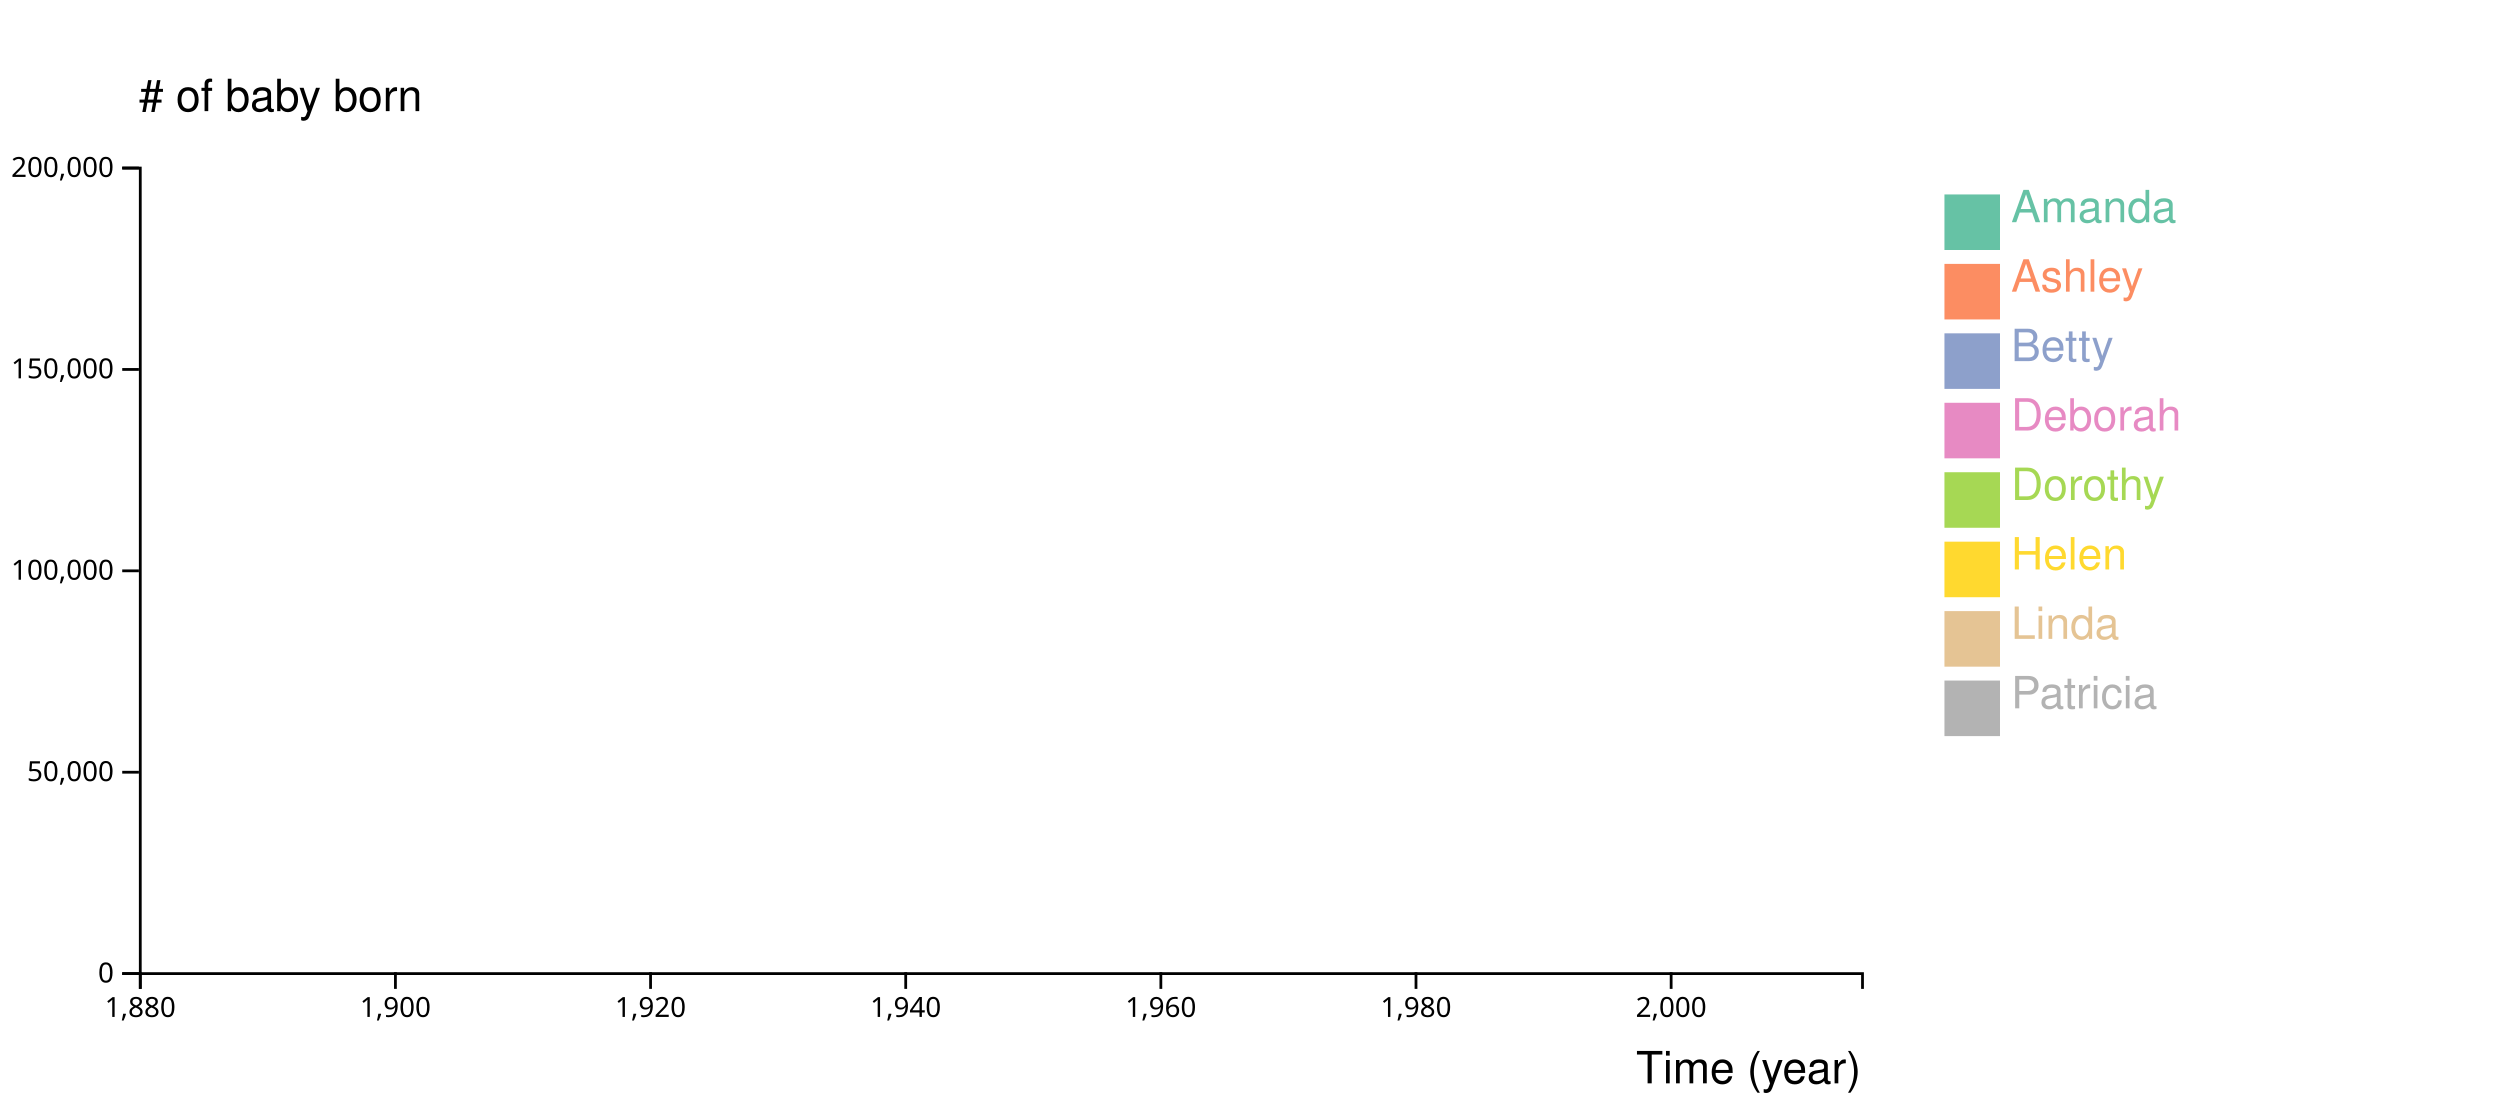
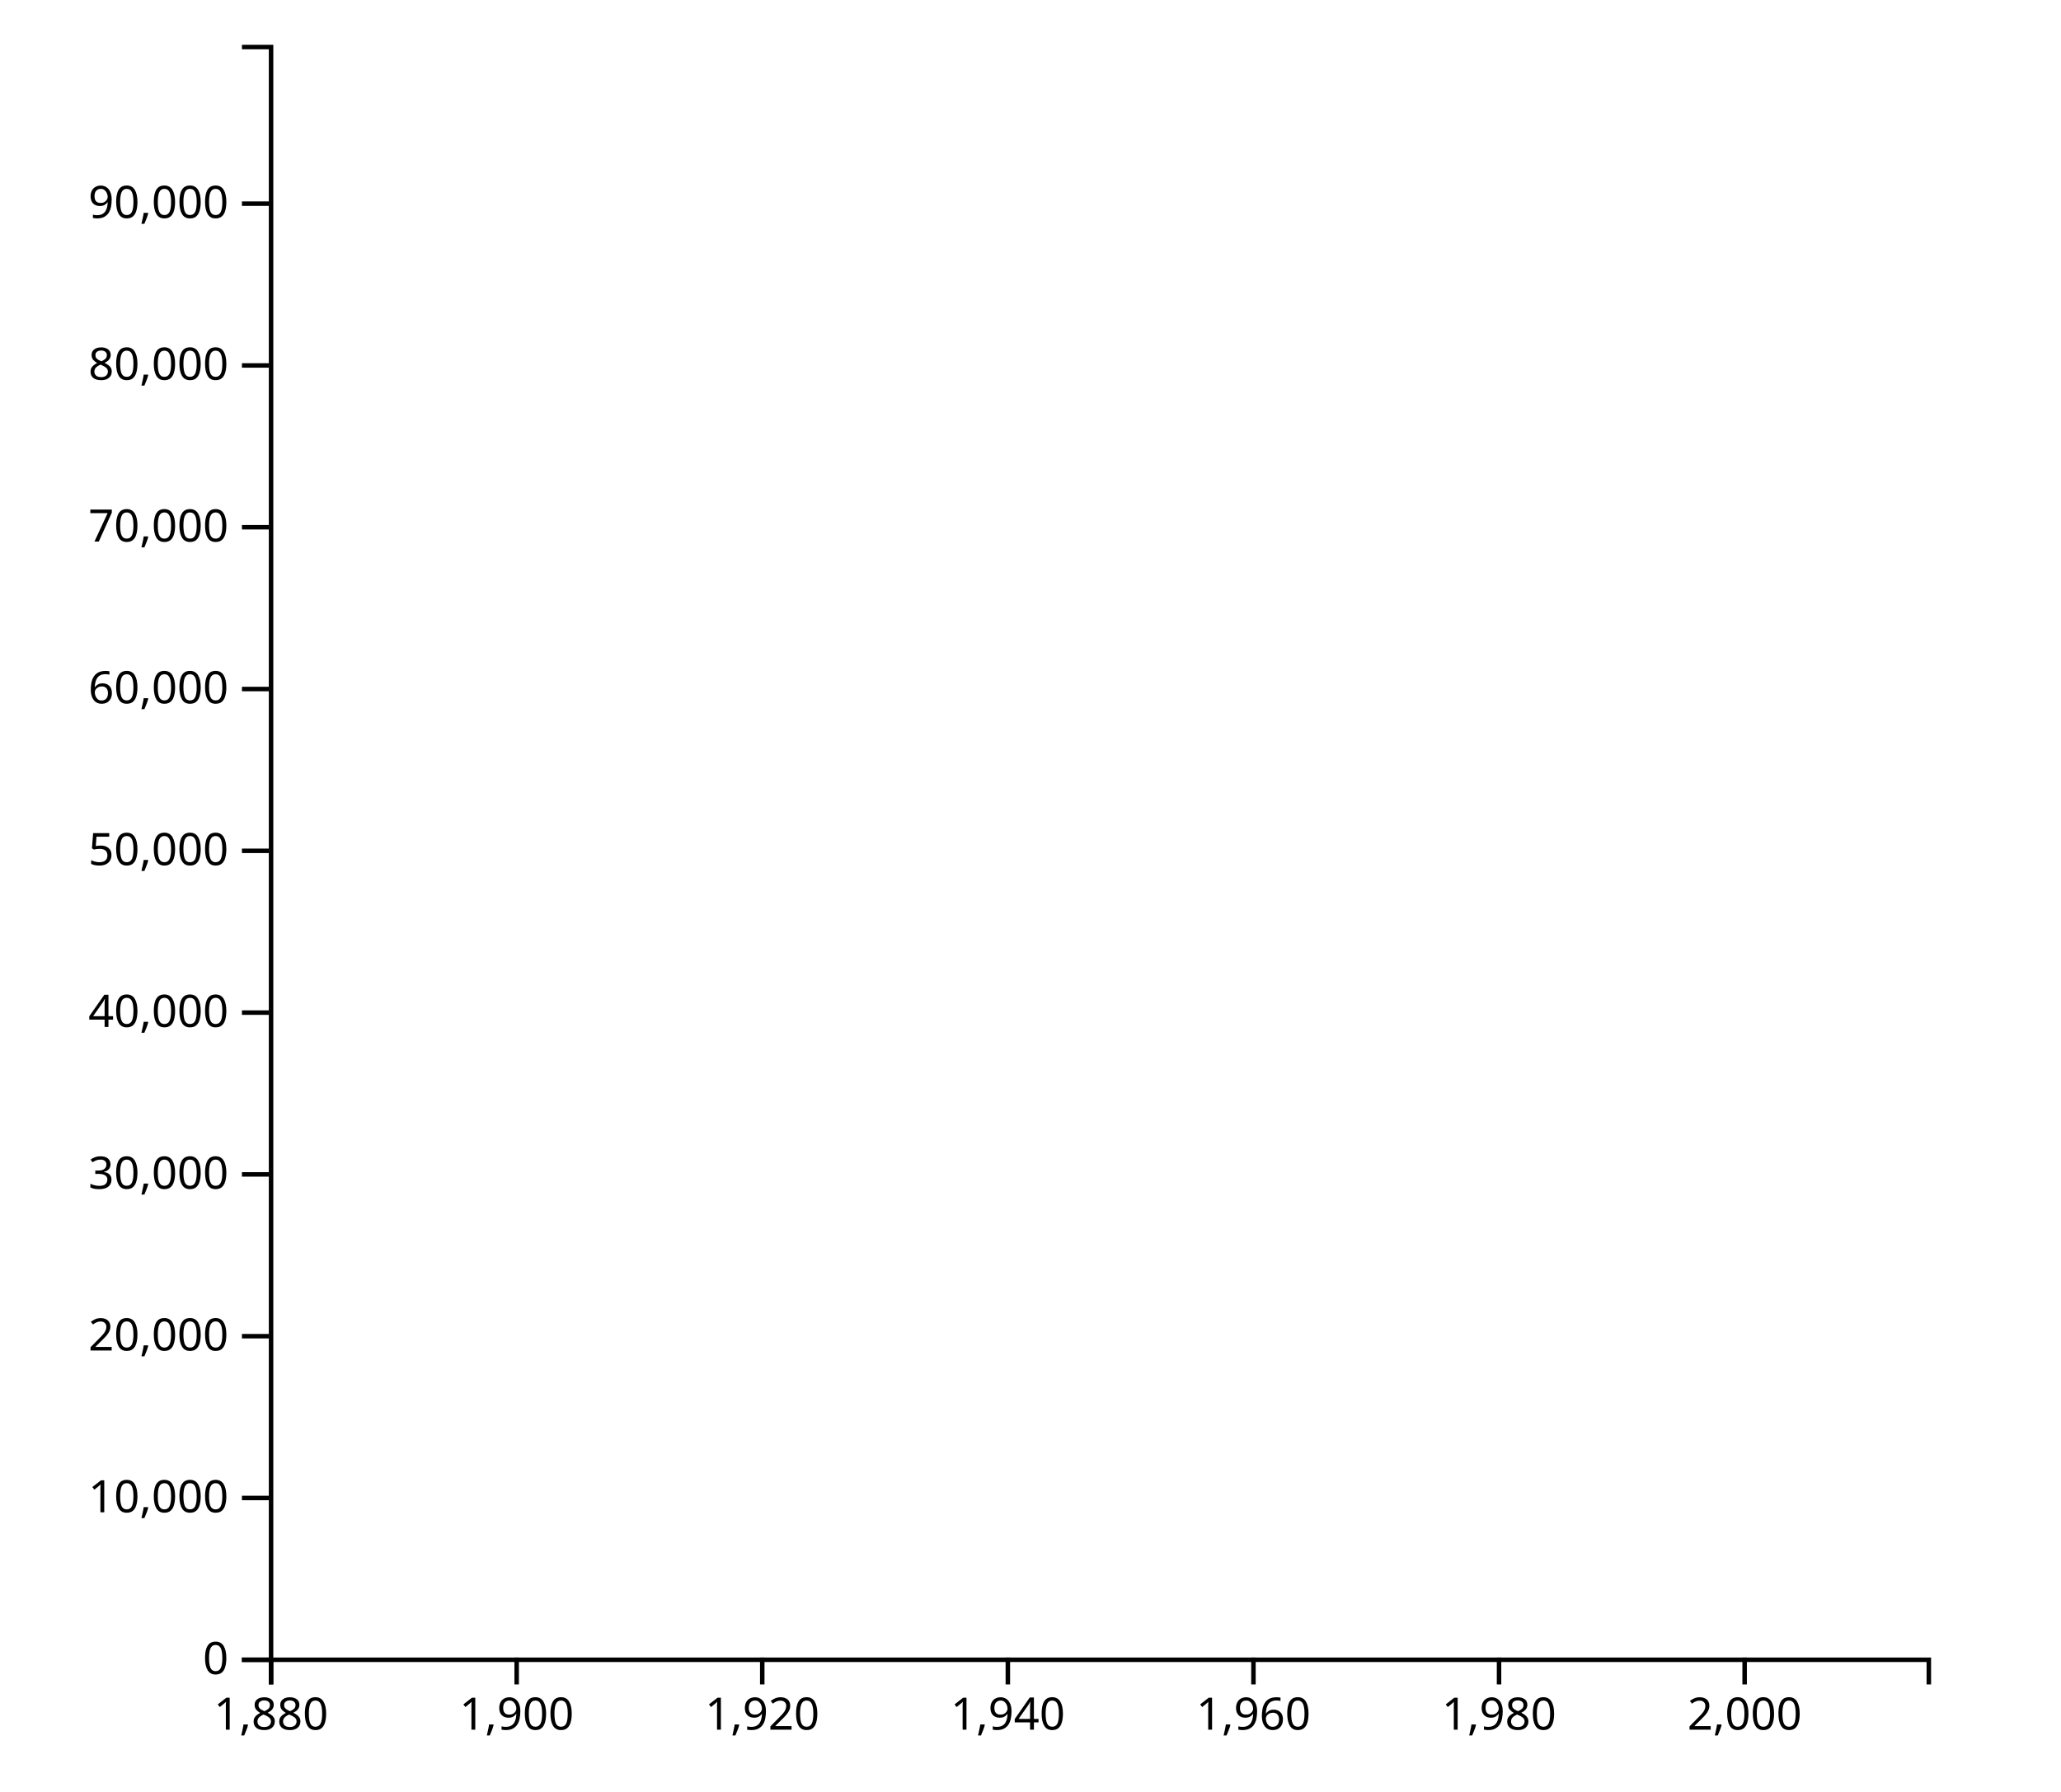
- <svg xmlns="http://www.w3.org/2000/svg" height="400" selected_area="124,96,592,370" transform_matrix="{&quot;a&quot;:1,&quot;b&quot;:0,&quot;c&quot;:0,&quot;d&quot;:1,&quot;e&quot;:1054,&quot;f&quot;:559}" viewBox="0 0 900 400" width="900">
-   <g transform="translate(50,60)">
-     <g fill="none" font-family="sans-serif" font-size="10" text-anchor="middle" transform="translate(0,290)">
-       <path class="domain" d="M0.5,6V0.5H620.5V6" fill="none" my_fill="none" my_fill_opacity="1" my_font_size="10px" my_stoke="rgb(0, 0, 0)" my_stoke_opacity="1" my_stoke_width="1px" opacity="1" stroke="#000" style="font-family: sans-serif;" uuid_mani="8f1bf179-469a-5e46-94bf-5e2982271121" />
-       <g class="tick" opacity="1" transform="translate(0.5, 0)">
-         <line stroke="#000" style="stroke: rgb(0, 0, 0); opacity: 1;" transform_matrix="{&quot;a&quot;:1,&quot;b&quot;:0,&quot;c&quot;:0,&quot;d&quot;:1,&quot;e&quot;:1104.5,&quot;f&quot;:909}" y2="6" />
-         <text content="1,880" dy="0.71em" fill="rgb(0, 0, 0)" my_fill="rgb(0, 0, 0)" my_fill_opacity="1" my_font_size="10px" opacity="1" style="font-family: sans-serif; font-size: 10px;" text_bbox="{&quot;x&quot;:-12.328,&quot;y&quot;:5.594,&quot;w&quot;:24.656,&quot;h&quot;:14.016}" y="9">1,880</text>
+ <svg xmlns="http://www.w3.org/2000/svg" height="400" transform_matrix="{&quot;a&quot;:1,&quot;b&quot;:0,&quot;c&quot;:0,&quot;d&quot;:1,&quot;e&quot;:165,&quot;f&quot;:281}" viewBox="0 0 460 400" width="460">
+   <g transform="translate(60,10)">
+     <g fill="none" font-family="sans-serif" font-size="10" text-anchor="middle" transform="translate(0,360)">
+       <path class="domain" d="M0.5,6V0.5H370.5V6" fill="none" my_fill="none" my_fill_opacity="1" my_font_size="10px" my_stoke="rgb(0, 0, 0)" my_stoke_opacity="1" my_stoke_width="1px" opacity="1" stroke="#000" style="font-family: sans-serif;" uuid_mani="9499e043-2ac4-55f0-a337-d31b2dfc7bd1" />
+       <g class="tick" opacity="1" transform="translate(0.5,0)">
+         <line stroke="#000" transform_matrix="{&quot;a&quot;:1,&quot;b&quot;:0,&quot;c&quot;:0,&quot;d&quot;:1,&quot;e&quot;:225.5,&quot;f&quot;:651}" y2="6" />
+         <text dy="0.71em" fill="rgb(0, 0, 0)" my_fill="rgb(0, 0, 0)" my_fill_opacity="1" my_font_size="10px" my_stoke="none" my_stoke_opacity="1" my_stoke_width="1px" opacity="1" stroke="none" stroke-opacity="1" stroke-width="1px" style="font-family: sans-serif;" text_bbox="{&quot;x&quot;:-12.328,&quot;y&quot;:5.594,&quot;w&quot;:24.656,&quot;h&quot;:14.016}" y="9">1,880</text>
      </g>
-       <g class="tick" opacity="1" transform="translate(92.35185, 0)">
-         <line stroke="#000" style="stroke: rgb(0, 0, 0); opacity: 1;" transform_matrix="{&quot;a&quot;:1,&quot;b&quot;:0,&quot;c&quot;:0,&quot;d&quot;:1,&quot;e&quot;:1196.352,&quot;f&quot;:909}" y2="6" />
-         <text content="1,900" dy="0.71em" fill="rgb(0, 0, 0)" my_fill="rgb(0, 0, 0)" my_fill_opacity="1" my_font_size="10px" opacity="1" style="font-family: sans-serif; font-size: 10px;" text_bbox="{&quot;x&quot;:-12.328,&quot;y&quot;:5.594,&quot;w&quot;:24.656,&quot;h&quot;:14.016}" y="9">1,900</text>
+       <g class="tick" opacity="1" transform="translate(55.31481,0)">
+         <line stroke="#000" transform_matrix="{&quot;a&quot;:1,&quot;b&quot;:0,&quot;c&quot;:0,&quot;d&quot;:1,&quot;e&quot;:280.315,&quot;f&quot;:651}" y2="6" />
+         <text dy="0.71em" fill="rgb(0, 0, 0)" my_fill="rgb(0, 0, 0)" my_fill_opacity="1" my_font_size="10px" my_stoke="none" my_stoke_opacity="1" my_stoke_width="1px" opacity="1" stroke="none" stroke-opacity="1" stroke-width="1px" style="font-family: sans-serif;" text_bbox="{&quot;x&quot;:-12.328,&quot;y&quot;:5.594,&quot;w&quot;:24.656,&quot;h&quot;:14.016}" y="9">1,900</text>
      </g>
-       <g class="tick" opacity="1" transform="translate(184.2037, 0)">
-         <line stroke="#000" style="stroke: rgb(0, 0, 0); opacity: 1;" transform_matrix="{&quot;a&quot;:1,&quot;b&quot;:0,&quot;c&quot;:0,&quot;d&quot;:1,&quot;e&quot;:1288.204,&quot;f&quot;:909}" y2="6" />
-         <text content="1,920" dy="0.71em" fill="rgb(0, 0, 0)" my_fill="rgb(0, 0, 0)" my_fill_opacity="1" my_font_size="10px" opacity="1" style="font-family: sans-serif; font-size: 10px;" text_bbox="{&quot;x&quot;:-12.328,&quot;y&quot;:5.594,&quot;w&quot;:24.656,&quot;h&quot;:14.016}" y="9">1,920</text>
+       <g class="tick" opacity="1" transform="translate(110.1296,0)">
+         <line stroke="#000" transform_matrix="{&quot;a&quot;:1,&quot;b&quot;:0,&quot;c&quot;:0,&quot;d&quot;:1,&quot;e&quot;:335.13,&quot;f&quot;:651}" y2="6" />
+         <text dy="0.71em" fill="rgb(0, 0, 0)" my_fill="rgb(0, 0, 0)" my_fill_opacity="1" my_font_size="10px" my_stoke="none" my_stoke_opacity="1" my_stoke_width="1px" opacity="1" stroke="none" stroke-opacity="1" stroke-width="1px" style="font-family: sans-serif;" text_bbox="{&quot;x&quot;:-12.328,&quot;y&quot;:5.594,&quot;w&quot;:24.656,&quot;h&quot;:14.016}" y="9">1,920</text>
      </g>
-       <g class="tick" opacity="1" transform="translate(276.0555, 0)">
-         <line stroke="#000" style="stroke: rgb(0, 0, 0); opacity: 1;" transform_matrix="{&quot;a&quot;:1,&quot;b&quot;:0,&quot;c&quot;:0,&quot;d&quot;:1,&quot;e&quot;:1380.056,&quot;f&quot;:909}" y2="6" />
-         <text content="1,940" dy="0.71em" fill="rgb(0, 0, 0)" my_fill="rgb(0, 0, 0)" my_fill_opacity="1" my_font_size="10px" opacity="1" style="font-family: sans-serif; font-size: 10px;" text_bbox="{&quot;x&quot;:-12.328,&quot;y&quot;:5.594,&quot;w&quot;:24.656,&quot;h&quot;:14.016}" y="9">1,940</text>
+       <g class="tick" opacity="1" transform="translate(164.9444,0)">
+         <line stroke="#000" transform_matrix="{&quot;a&quot;:1,&quot;b&quot;:0,&quot;c&quot;:0,&quot;d&quot;:1,&quot;e&quot;:389.944,&quot;f&quot;:651}" y2="6" />
+         <text dy="0.71em" fill="rgb(0, 0, 0)" my_fill="rgb(0, 0, 0)" my_fill_opacity="1" my_font_size="10px" my_stoke="none" my_stoke_opacity="1" my_stoke_width="1px" opacity="1" stroke="none" stroke-opacity="1" stroke-width="1px" style="font-family: sans-serif;" text_bbox="{&quot;x&quot;:-12.328,&quot;y&quot;:5.594,&quot;w&quot;:24.656,&quot;h&quot;:14.016}" y="9">1,940</text>
      </g>
-       <g class="tick" opacity="1" transform="translate(367.9074, 0)">
-         <line stroke="#000" style="stroke: rgb(0, 0, 0); opacity: 1;" transform_matrix="{&quot;a&quot;:1,&quot;b&quot;:0,&quot;c&quot;:0,&quot;d&quot;:1,&quot;e&quot;:1471.907,&quot;f&quot;:909}" y2="6" />
-         <text content="1,960" dy="0.71em" fill="rgb(0, 0, 0)" my_fill="rgb(0, 0, 0)" my_fill_opacity="1" my_font_size="10px" opacity="1" style="font-family: sans-serif; font-size: 10px;" text_bbox="{&quot;x&quot;:-12.328,&quot;y&quot;:5.594,&quot;w&quot;:24.656,&quot;h&quot;:14.016}" y="9">1,960</text>
+       <g class="tick" opacity="1" transform="translate(219.7593,0)">
+         <line stroke="#000" transform_matrix="{&quot;a&quot;:1,&quot;b&quot;:0,&quot;c&quot;:0,&quot;d&quot;:1,&quot;e&quot;:444.759,&quot;f&quot;:651}" y2="6" />
+         <text dy="0.71em" fill="rgb(0, 0, 0)" my_fill="rgb(0, 0, 0)" my_fill_opacity="1" my_font_size="10px" my_stoke="none" my_stoke_opacity="1" my_stoke_width="1px" opacity="1" stroke="none" stroke-opacity="1" stroke-width="1px" style="font-family: sans-serif;" text_bbox="{&quot;x&quot;:-12.328,&quot;y&quot;:5.594,&quot;w&quot;:24.656,&quot;h&quot;:14.016}" y="9">1,960</text>
      </g>
-       <g class="tick" opacity="1" transform="translate(459.7592, 0)">
-         <line stroke="#000" style="stroke: rgb(0, 0, 0); opacity: 1;" transform_matrix="{&quot;a&quot;:1,&quot;b&quot;:0,&quot;c&quot;:0,&quot;d&quot;:1,&quot;e&quot;:1563.759,&quot;f&quot;:909}" y2="6" />
-         <text content="1,980" dy="0.71em" fill="rgb(0, 0, 0)" my_fill="rgb(0, 0, 0)" my_fill_opacity="1" my_font_size="10px" opacity="1" style="font-family: sans-serif; font-size: 10px;" text_bbox="{&quot;x&quot;:-12.328,&quot;y&quot;:5.594,&quot;w&quot;:24.656,&quot;h&quot;:14.016}" y="9">1,980</text>
+       <g class="tick" opacity="1" transform="translate(274.5741,0)">
+         <line stroke="#000" transform_matrix="{&quot;a&quot;:1,&quot;b&quot;:0,&quot;c&quot;:0,&quot;d&quot;:1,&quot;e&quot;:499.574,&quot;f&quot;:651}" y2="6" />
+         <text dy="0.71em" fill="rgb(0, 0, 0)" my_fill="rgb(0, 0, 0)" my_fill_opacity="1" my_font_size="10px" my_stoke="none" my_stoke_opacity="1" my_stoke_width="1px" opacity="1" stroke="none" stroke-opacity="1" stroke-width="1px" style="font-family: sans-serif;" text_bbox="{&quot;x&quot;:-12.328,&quot;y&quot;:5.594,&quot;w&quot;:24.656,&quot;h&quot;:14.016}" y="9">1,980</text>
      </g>
-       <g class="tick" opacity="1" transform="translate(551.6111, 0)">
-         <line stroke="#000" style="stroke: rgb(0, 0, 0); opacity: 1;" transform_matrix="{&quot;a&quot;:1,&quot;b&quot;:0,&quot;c&quot;:0,&quot;d&quot;:1,&quot;e&quot;:1655.611,&quot;f&quot;:909}" y2="6" />
-         <text content="2,000" dy="0.71em" fill="rgb(0, 0, 0)" my_fill="rgb(0, 0, 0)" my_fill_opacity="1" my_font_size="10px" opacity="1" style="font-family: sans-serif; font-size: 10px;" text_bbox="{&quot;x&quot;:-13.328,&quot;y&quot;:5.594,&quot;w&quot;:26.656,&quot;h&quot;:14.016}" y="9">2,000</text>
+       <g class="tick" opacity="1" transform="translate(329.3889,0)">
+         <line stroke="#000" transform_matrix="{&quot;a&quot;:1,&quot;b&quot;:0,&quot;c&quot;:0,&quot;d&quot;:1,&quot;e&quot;:554.389,&quot;f&quot;:651}" y2="6" />
+         <text dy="0.71em" fill="rgb(0, 0, 0)" my_fill="rgb(0, 0, 0)" my_fill_opacity="1" my_font_size="10px" my_stoke="none" my_stoke_opacity="1" my_stoke_width="1px" opacity="1" stroke="none" stroke-opacity="1" stroke-width="1px" style="font-family: sans-serif;" text_bbox="{&quot;x&quot;:-13.328,&quot;y&quot;:5.594,&quot;w&quot;:26.656,&quot;h&quot;:14.016}" y="9">2,000</text>
      </g>
    </g>
-     <text content="Time (year)" fill="rgb(0, 0, 0)" my_fill="rgb(0, 0, 0)" my_fill_opacity="1" my_font_size="16px" opacity="1" style="font-family: &quot;Roboto Slab&quot;, &quot;Helvetica Neue&quot;, Helvetica, Arial, sans-serif; font-size: 16px;" text-anchor="end" text_bbox="{&quot;x&quot;:533.656,&quot;y&quot;:313,&quot;w&quot;:86.344,&quot;h&quot;:21.5}" x="620" y="330">Time (year)</text>
-     <text content="# of baby born" fill="rgb(0, 0, 0)" my_fill="rgb(0, 0, 0)" my_fill_opacity="1" my_font_size="16px" opacity="1" style="font-family: &quot;Roboto Slab&quot;, &quot;Helvetica Neue&quot;, Helvetica, Arial, sans-serif; font-size: 16px;" text-anchor="start" text_bbox="{&quot;x&quot;:0,&quot;y&quot;:-37,&quot;w&quot;:107.203,&quot;h&quot;:21.5}" x="0" y="-20"># of baby born</text>
    <g fill="none" font-family="sans-serif" font-size="10" text-anchor="end">
-       <path class="domain" d="M-6,290.5H0.5V0.5H-6" fill="none" my_fill="none" my_fill_opacity="1" my_font_size="10px" my_stoke="rgb(0, 0, 0)" my_stoke_opacity="1" my_stoke_width="1px" opacity="1" stroke="#000" style="font-family: sans-serif;" uuid_mani="c79219ea-a339-5899-8e2b-efd9ce9d95dd" />
-       <g class="tick" opacity="1" transform="translate(0,290.5)">
-         <line stroke="#000" style="stroke: rgb(0, 0, 0); opacity: 1;" transform_matrix="{&quot;a&quot;:1,&quot;b&quot;:0,&quot;c&quot;:0,&quot;d&quot;:1,&quot;e&quot;:1104,&quot;f&quot;:909.5}" x2="-6" />
-         <text content="0" dy="0.32em" fill="rgb(0, 0, 0)" my_fill="rgb(0, 0, 0)" my_fill_opacity="1" my_font_size="10px" opacity="1" style="font-family: sans-serif; font-size: 10px;" text_bbox="{&quot;x&quot;:-15,&quot;y&quot;:-7.312,&quot;w&quot;:6,&quot;h&quot;:14.016}" x="-9">0</text>
+       <path class="domain" d="M-6,360.5H0.5V0.5H-6" fill="none" my_fill="none" my_fill_opacity="1" my_font_size="10px" my_stoke="rgb(0, 0, 0)" my_stoke_opacity="1" my_stoke_width="1px" opacity="1" stroke="#000" style="font-family: sans-serif;" uuid_mani="61f87dd2-95d1-5cf7-8397-23a3990ccbd7" />
+       <g class="tick" opacity="1" transform="translate(0,360.5)">
+         <line stroke="#000" transform_matrix="{&quot;a&quot;:1,&quot;b&quot;:0,&quot;c&quot;:0,&quot;d&quot;:1,&quot;e&quot;:225,&quot;f&quot;:651.5}" x2="-6" />
+         <text dy="0.32em" fill="rgb(0, 0, 0)" my_fill="rgb(0, 0, 0)" my_fill_opacity="1" my_font_size="10px" my_stoke="none" my_stoke_opacity="1" my_stoke_width="1px" opacity="1" stroke="none" stroke-opacity="1" stroke-width="1px" style="font-family: sans-serif;" text_bbox="{&quot;x&quot;:-15,&quot;y&quot;:-7.312,&quot;w&quot;:6,&quot;h&quot;:14.016}" x="-9">0</text>
      </g>
-       <g class="tick" opacity="1" transform="translate(0,218)">
-         <line stroke="#000" style="stroke: rgb(0, 0, 0); opacity: 1;" transform_matrix="{&quot;a&quot;:1,&quot;b&quot;:0,&quot;c&quot;:0,&quot;d&quot;:1,&quot;e&quot;:1104,&quot;f&quot;:837}" x2="-6" />
-         <text content="50,000" dy="0.32em" fill="rgb(0, 0, 0)" my_fill="rgb(0, 0, 0)" my_fill_opacity="1" my_font_size="10px" opacity="1" style="font-family: sans-serif; font-size: 10px;" text_bbox="{&quot;x&quot;:-41.641,&quot;y&quot;:-7.312,&quot;w&quot;:32.641,&quot;h&quot;:14.016}" x="-9">50,000</text>
+       <g class="tick" opacity="1" transform="translate(0,324.3844)">
+         <line stroke="#000" transform_matrix="{&quot;a&quot;:1,&quot;b&quot;:0,&quot;c&quot;:0,&quot;d&quot;:1,&quot;e&quot;:225,&quot;f&quot;:615.384}" x2="-6" />
+         <text dy="0.32em" fill="rgb(0, 0, 0)" my_fill="rgb(0, 0, 0)" my_fill_opacity="1" my_font_size="10px" my_stoke="none" my_stoke_opacity="1" my_stoke_width="1px" opacity="1" stroke="none" stroke-opacity="1" stroke-width="1px" style="font-family: sans-serif;" text_bbox="{&quot;x&quot;:-39.656,&quot;y&quot;:-7.312,&quot;w&quot;:30.656,&quot;h&quot;:14.016}" x="-9">10,000</text>
      </g>
-       <g class="tick" opacity="1" transform="translate(0,145.5)">
-         <line stroke="#000" style="stroke: rgb(0, 0, 0); opacity: 1;" transform_matrix="{&quot;a&quot;:1,&quot;b&quot;:0,&quot;c&quot;:0,&quot;d&quot;:1,&quot;e&quot;:1104,&quot;f&quot;:764.5}" x2="-6" />
-         <text content="100,000" dy="0.32em" fill="rgb(0, 0, 0)" my_fill="rgb(0, 0, 0)" my_fill_opacity="1" my_font_size="10px" opacity="1" style="font-family: sans-serif; font-size: 10px;" text_bbox="{&quot;x&quot;:-45.656,&quot;y&quot;:-7.312,&quot;w&quot;:36.656,&quot;h&quot;:14.016}" x="-9">100,000</text>
+       <g class="tick" opacity="1" transform="translate(0,288.2689)">
+         <line stroke="#000" transform_matrix="{&quot;a&quot;:1,&quot;b&quot;:0,&quot;c&quot;:0,&quot;d&quot;:1,&quot;e&quot;:225,&quot;f&quot;:579.269}" x2="-6" />
+         <text dy="0.32em" fill="rgb(0, 0, 0)" my_fill="rgb(0, 0, 0)" my_fill_opacity="1" my_font_size="10px" my_stoke="none" my_stoke_opacity="1" my_stoke_width="1px" opacity="1" stroke="none" stroke-opacity="1" stroke-width="1px" style="font-family: sans-serif;" text_bbox="{&quot;x&quot;:-41.641,&quot;y&quot;:-7.312,&quot;w&quot;:32.641,&quot;h&quot;:14.016}" x="-9">20,000</text>
      </g>
-       <g class="tick" opacity="1" transform="translate(0,73)">
-         <line stroke="#000" style="stroke: rgb(0, 0, 0); opacity: 1;" transform_matrix="{&quot;a&quot;:1,&quot;b&quot;:0,&quot;c&quot;:0,&quot;d&quot;:1,&quot;e&quot;:1104,&quot;f&quot;:692}" x2="-6" />
-         <text content="150,000" dy="0.32em" fill="rgb(0, 0, 0)" my_fill="rgb(0, 0, 0)" my_fill_opacity="1" my_font_size="10px" opacity="1" style="font-family: sans-serif; font-size: 10px;" text_bbox="{&quot;x&quot;:-45.656,&quot;y&quot;:-7.312,&quot;w&quot;:36.656,&quot;h&quot;:14.016}" x="-9">150,000</text>
+       <g class="tick" opacity="1" transform="translate(0,252.1533)">
+         <line stroke="#000" transform_matrix="{&quot;a&quot;:1,&quot;b&quot;:0,&quot;c&quot;:0,&quot;d&quot;:1,&quot;e&quot;:225,&quot;f&quot;:543.153}" x2="-6" />
+         <text dy="0.32em" fill="rgb(0, 0, 0)" my_fill="rgb(0, 0, 0)" my_fill_opacity="1" my_font_size="10px" my_stoke="none" my_stoke_opacity="1" my_stoke_width="1px" opacity="1" stroke="none" stroke-opacity="1" stroke-width="1px" style="font-family: sans-serif;" text_bbox="{&quot;x&quot;:-41.641,&quot;y&quot;:-7.312,&quot;w&quot;:32.641,&quot;h&quot;:14.016}" x="-9">30,000</text>
      </g>
-       <g class="tick" opacity="1" transform="translate(0,0.5)">
-         <line stroke="#000" style="stroke: rgb(0, 0, 0); opacity: 1;" transform_matrix="{&quot;a&quot;:1,&quot;b&quot;:0,&quot;c&quot;:0,&quot;d&quot;:1,&quot;e&quot;:1104,&quot;f&quot;:619.5}" x2="-6" />
-         <text content="200,000" dy="0.32em" fill="rgb(0, 0, 0)" my_fill="rgb(0, 0, 0)" my_fill_opacity="1" my_font_size="10px" opacity="1" style="font-family: sans-serif; font-size: 10px;" text_bbox="{&quot;x&quot;:-47.641,&quot;y&quot;:-7.312,&quot;w&quot;:38.641,&quot;h&quot;:14.016}" x="-9">200,000</text>
+       <g class="tick" opacity="1" transform="translate(0,216.0377)">
+         <line stroke="#000" transform_matrix="{&quot;a&quot;:1,&quot;b&quot;:0,&quot;c&quot;:0,&quot;d&quot;:1,&quot;e&quot;:225,&quot;f&quot;:507.038}" x2="-6" />
+         <text dy="0.32em" fill="rgb(0, 0, 0)" my_fill="rgb(0, 0, 0)" my_fill_opacity="1" my_font_size="10px" my_stoke="none" my_stoke_opacity="1" my_stoke_width="1px" opacity="1" stroke="none" stroke-opacity="1" stroke-width="1px" style="font-family: sans-serif;" text_bbox="{&quot;x&quot;:-41.641,&quot;y&quot;:-7.312,&quot;w&quot;:32.641,&quot;h&quot;:14.016}" x="-9">40,000</text>
+       </g>
+       <g class="tick" opacity="1" transform="translate(0,179.9222)">
+         <line stroke="#000" transform_matrix="{&quot;a&quot;:1,&quot;b&quot;:0,&quot;c&quot;:0,&quot;d&quot;:1,&quot;e&quot;:225,&quot;f&quot;:470.922}" x2="-6" />
+         <text dy="0.32em" fill="rgb(0, 0, 0)" my_fill="rgb(0, 0, 0)" my_fill_opacity="1" my_font_size="10px" my_stoke="none" my_stoke_opacity="1" my_stoke_width="1px" opacity="1" stroke="none" stroke-opacity="1" stroke-width="1px" style="font-family: sans-serif;" text_bbox="{&quot;x&quot;:-41.641,&quot;y&quot;:-7.312,&quot;w&quot;:32.641,&quot;h&quot;:14.016}" x="-9">50,000</text>
+       </g>
+       <g class="tick" opacity="1" transform="translate(0,143.8066)">
+         <line stroke="#000" transform_matrix="{&quot;a&quot;:1,&quot;b&quot;:0,&quot;c&quot;:0,&quot;d&quot;:1,&quot;e&quot;:225,&quot;f&quot;:434.807}" x2="-6" />
+         <text dy="0.32em" fill="rgb(0, 0, 0)" my_fill="rgb(0, 0, 0)" my_fill_opacity="1" my_font_size="10px" my_stoke="none" my_stoke_opacity="1" my_stoke_width="1px" opacity="1" stroke="none" stroke-opacity="1" stroke-width="1px" style="font-family: sans-serif;" text_bbox="{&quot;x&quot;:-41.641,&quot;y&quot;:-7.312,&quot;w&quot;:32.641,&quot;h&quot;:14.016}" x="-9">60,000</text>
+       </g>
+       <g class="tick" opacity="1" transform="translate(0,107.691)">
+         <line stroke="#000" transform_matrix="{&quot;a&quot;:1,&quot;b&quot;:0,&quot;c&quot;:0,&quot;d&quot;:1,&quot;e&quot;:225,&quot;f&quot;:398.691}" x2="-6" />
+         <text dy="0.32em" fill="rgb(0, 0, 0)" my_fill="rgb(0, 0, 0)" my_fill_opacity="1" my_font_size="10px" my_stoke="none" my_stoke_opacity="1" my_stoke_width="1px" opacity="1" stroke="none" stroke-opacity="1" stroke-width="1px" style="font-family: sans-serif;" text_bbox="{&quot;x&quot;:-41.125,&quot;y&quot;:-7.312,&quot;w&quot;:32.125,&quot;h&quot;:14.016}" x="-9">70,000</text>
+       </g>
+       <g class="tick" opacity="1" transform="translate(0,71.57544)">
+         <line stroke="#000" transform_matrix="{&quot;a&quot;:1,&quot;b&quot;:0,&quot;c&quot;:0,&quot;d&quot;:1,&quot;e&quot;:225,&quot;f&quot;:362.575}" x2="-6" />
+         <text dy="0.32em" fill="rgb(0, 0, 0)" my_fill="rgb(0, 0, 0)" my_fill_opacity="1" my_font_size="10px" my_stoke="none" my_stoke_opacity="1" my_stoke_width="1px" opacity="1" stroke="none" stroke-opacity="1" stroke-width="1px" style="font-family: sans-serif;" text_bbox="{&quot;x&quot;:-41.641,&quot;y&quot;:-7.312,&quot;w&quot;:32.641,&quot;h&quot;:14.016}" x="-9">80,000</text>
+       </g>
+       <g class="tick" opacity="1" transform="translate(0,35.45987)">
+         <line stroke="#000" transform_matrix="{&quot;a&quot;:1,&quot;b&quot;:0,&quot;c&quot;:0,&quot;d&quot;:1,&quot;e&quot;:225,&quot;f&quot;:326.46}" x2="-6" />
+         <text dy="0.32em" fill="rgb(0, 0, 0)" my_fill="rgb(0, 0, 0)" my_fill_opacity="1" my_font_size="10px" my_stoke="none" my_stoke_opacity="1" my_stoke_width="1px" opacity="1" stroke="none" stroke-opacity="1" stroke-width="1px" style="font-family: sans-serif;" text_bbox="{&quot;x&quot;:-41.641,&quot;y&quot;:-7.312,&quot;w&quot;:32.641,&quot;h&quot;:14.016}" x="-9">90,000</text>
      </g>
    </g>
-     <g clip-path="url(#clip)">
-       <g class="brush" fill="none" pointer-events="all" style="-webkit-tap-highlight-color: rgba(0, 0, 0, 0);">
-         <rect class="overlay" cursor="crosshair" fill="none" height="290" opacity="1" pointer-events="all" real_height="290" real_width="620" real_x="1104" real_y="619" stroke="none" stroke-opacity="1" stroke-width="1px" transform_matrix="{&quot;a&quot;:1,&quot;b&quot;:0,&quot;c&quot;:0,&quot;d&quot;:1,&quot;e&quot;:1104,&quot;f&quot;:619}" width="620" x="0" y="0" />
-         <rect class="selection" cursor="move" fill="rgb(119, 119, 119)" fill-opacity="0.3" opacity="1" real_height="0" real_width="0" real_x="0" real_y="0" shape-rendering="crispEdges" stroke="rgb(255, 255, 255)" stroke-opacity="1" stroke-width="1px" style="display: none;" transform_matrix="{&quot;a&quot;:1,&quot;b&quot;:0,&quot;c&quot;:0,&quot;d&quot;:1,&quot;e&quot;:1104,&quot;f&quot;:619}" />
-         <rect class="handle handle--e" cursor="ew-resize" fill="none" opacity="1" real_height="0" real_width="0" real_x="0" real_y="0" stroke="none" stroke-opacity="1" stroke-width="1px" style="display: none;" transform_matrix="{&quot;a&quot;:1,&quot;b&quot;:0,&quot;c&quot;:0,&quot;d&quot;:1,&quot;e&quot;:1104,&quot;f&quot;:619}" />
-         <rect class="handle handle--w" cursor="ew-resize" fill="none" opacity="1" real_height="0" real_width="0" real_x="0" real_y="0" stroke="none" stroke-opacity="1" stroke-width="1px" style="display: none;" transform_matrix="{&quot;a&quot;:1,&quot;b&quot;:0,&quot;c&quot;:0,&quot;d&quot;:1,&quot;e&quot;:1104,&quot;f&quot;:619}" />
-       </g>
-     </g>
-     <rect fill="rgb(102, 194, 165)" height="20" opacity="1" real_height="20" real_width="20" real_x="1754" real_y="629" stroke="none" stroke-opacity="1" stroke-width="1px" style="fill: rgb(102, 194, 165);" transform_matrix="{&quot;a&quot;:1,&quot;b&quot;:0,&quot;c&quot;:0,&quot;d&quot;:1,&quot;e&quot;:1104,&quot;f&quot;:619}" uuid_mani="fa33922c-d8e2-5ced-b3b3-e2ff16bf6d1f" width="20" x="650" y="10" />
-     <rect fill="rgb(252, 141, 98)" height="20" opacity="1" real_height="20" real_width="20" real_x="1754" real_y="654" stroke="none" stroke-opacity="1" stroke-width="1px" style="fill: rgb(252, 141, 98);" transform_matrix="{&quot;a&quot;:1,&quot;b&quot;:0,&quot;c&quot;:0,&quot;d&quot;:1,&quot;e&quot;:1104,&quot;f&quot;:619}" uuid_mani="cee24e9e-c6a6-5e18-9438-79e7ed66bd05" width="20" x="650" y="35" />
-     <rect fill="rgb(141, 160, 203)" height="20" opacity="1" real_height="20" real_width="20" real_x="1754" real_y="679" stroke="none" stroke-opacity="1" stroke-width="1px" style="fill: rgb(141, 160, 203);" transform_matrix="{&quot;a&quot;:1,&quot;b&quot;:0,&quot;c&quot;:0,&quot;d&quot;:1,&quot;e&quot;:1104,&quot;f&quot;:619}" uuid_mani="5bffbf4d-6794-56fc-8332-fd5932ef9ef1" width="20" x="650" y="60" />
-     <rect fill="rgb(231, 138, 195)" height="20" opacity="1" real_height="20" real_width="20" real_x="1754" real_y="704" stroke="none" stroke-opacity="1" stroke-width="1px" style="fill: rgb(231, 138, 195);" transform_matrix="{&quot;a&quot;:1,&quot;b&quot;:0,&quot;c&quot;:0,&quot;d&quot;:1,&quot;e&quot;:1104,&quot;f&quot;:619}" uuid_mani="0d96fbf9-99a4-5c0a-9450-9bdb4d389c2b" width="20" x="650" y="85" />
-     <rect fill="rgb(166, 216, 84)" height="20" opacity="1" real_height="20" real_width="20" real_x="1754" real_y="729" stroke="none" stroke-opacity="1" stroke-width="1px" style="fill: rgb(166, 216, 84);" transform_matrix="{&quot;a&quot;:1,&quot;b&quot;:0,&quot;c&quot;:0,&quot;d&quot;:1,&quot;e&quot;:1104,&quot;f&quot;:619}" uuid_mani="80bda84a-e185-5e05-b32c-c5f085a3673a" width="20" x="650" y="110" />
-     <rect fill="rgb(255, 217, 47)" height="20" opacity="1" real_height="20" real_width="20" real_x="1754" real_y="754" stroke="none" stroke-opacity="1" stroke-width="1px" style="fill: rgb(255, 217, 47);" transform_matrix="{&quot;a&quot;:1,&quot;b&quot;:0,&quot;c&quot;:0,&quot;d&quot;:1,&quot;e&quot;:1104,&quot;f&quot;:619}" uuid_mani="0d11f376-3511-5a78-94f1-fc74ce4b25e4" width="20" x="650" y="135" />
-     <rect fill="rgb(229, 196, 148)" height="20" opacity="1" real_height="20" real_width="20" real_x="1754" real_y="779" stroke="none" stroke-opacity="1" stroke-width="1px" style="fill: rgb(229, 196, 148);" transform_matrix="{&quot;a&quot;:1,&quot;b&quot;:0,&quot;c&quot;:0,&quot;d&quot;:1,&quot;e&quot;:1104,&quot;f&quot;:619}" uuid_mani="3a2a5751-1cf1-57b8-b4ce-9f489f3ca594" width="20" x="650" y="160" />
-     <rect fill="rgb(179, 179, 179)" height="20" opacity="1" real_height="20" real_width="20" real_x="1754" real_y="804" stroke="none" stroke-opacity="1" stroke-width="1px" style="fill: rgb(179, 179, 179);" transform_matrix="{&quot;a&quot;:1,&quot;b&quot;:0,&quot;c&quot;:0,&quot;d&quot;:1,&quot;e&quot;:1104,&quot;f&quot;:619}" uuid_mani="86e773ef-b42f-51ad-a63a-80fb18455096" width="20" x="650" y="185" />
-     <text content="Amanda" fill="rgb(102, 194, 165)" my_fill="rgb(102, 194, 165)" my_fill_opacity="1" my_font_size="16px" opacity="1" style="fill: rgb(102, 194, 165); alignment-baseline: middle; font-family: &quot;Roboto Slab&quot;, &quot;Helvetica Neue&quot;, Helvetica, Arial, sans-serif; font-size: 16px;" text-anchor="left" text_bbox="{&quot;x&quot;:674,&quot;y&quot;:7.219,&quot;w&quot;:65.047,&quot;h&quot;:21.516}" x="674" y="20">Amanda</text>
-     <text content="Ashley" fill="rgb(252, 141, 98)" my_fill="rgb(252, 141, 98)" my_fill_opacity="1" my_font_size="16px" opacity="1" style="fill: rgb(252, 141, 98); alignment-baseline: middle; font-family: &quot;Roboto Slab&quot;, &quot;Helvetica Neue&quot;, Helvetica, Arial, sans-serif; font-size: 16px;" text-anchor="left" text_bbox="{&quot;x&quot;:674,&quot;y&quot;:32.219,&quot;w&quot;:52.594,&quot;h&quot;:21.516}" x="674" y="45">Ashley</text>
-     <text content="Betty" fill="rgb(141, 160, 203)" my_fill="rgb(141, 160, 203)" my_fill_opacity="1" my_font_size="16px" opacity="1" style="fill: rgb(141, 160, 203); alignment-baseline: middle; font-family: &quot;Roboto Slab&quot;, &quot;Helvetica Neue&quot;, Helvetica, Arial, sans-serif; font-size: 16px;" text-anchor="left" text_bbox="{&quot;x&quot;:674,&quot;y&quot;:57.219,&quot;w&quot;:39.328,&quot;h&quot;:21.516}" x="674" y="70">Betty</text>
-     <text content="Deborah" fill="rgb(231, 138, 195)" my_fill="rgb(231, 138, 195)" my_fill_opacity="1" my_font_size="16px" opacity="1" style="fill: rgb(231, 138, 195); alignment-baseline: middle; font-family: &quot;Roboto Slab&quot;, &quot;Helvetica Neue&quot;, Helvetica, Arial, sans-serif; font-size: 16px;" text-anchor="left" text_bbox="{&quot;x&quot;:674,&quot;y&quot;:82.219,&quot;w&quot;:62.703,&quot;h&quot;:21.516}" x="674" y="95">Deborah</text>
-     <text content="Dorothy" fill="rgb(166, 216, 84)" my_fill="rgb(166, 216, 84)" my_fill_opacity="1" my_font_size="16px" opacity="1" style="fill: rgb(166, 216, 84); alignment-baseline: middle; font-family: &quot;Roboto Slab&quot;, &quot;Helvetica Neue&quot;, Helvetica, Arial, sans-serif; font-size: 16px;" text-anchor="left" text_bbox="{&quot;x&quot;:674,&quot;y&quot;:107.219,&quot;w&quot;:59.266,&quot;h&quot;:21.516}" x="674" y="120">Dorothy</text>
-     <text content="Helen" fill="rgb(255, 217, 47)" my_fill="rgb(255, 217, 47)" my_fill_opacity="1" my_font_size="16px" opacity="1" style="fill: rgb(255, 217, 47); alignment-baseline: middle; font-family: &quot;Roboto Slab&quot;, &quot;Helvetica Neue&quot;, Helvetica, Arial, sans-serif; font-size: 16px;" text-anchor="left" text_bbox="{&quot;x&quot;:674,&quot;y&quot;:132.219,&quot;w&quot;:44.312,&quot;h&quot;:21.516}" x="674" y="145">Helen</text>
-     <text content="Linda" fill="rgb(229, 196, 148)" my_fill="rgb(229, 196, 148)" my_fill_opacity="1" my_font_size="16px" opacity="1" style="fill: rgb(229, 196, 148); alignment-baseline: middle; font-family: &quot;Roboto Slab&quot;, &quot;Helvetica Neue&quot;, Helvetica, Arial, sans-serif; font-size: 16px;" text-anchor="left" text_bbox="{&quot;x&quot;:674,&quot;y&quot;:157.219,&quot;w&quot;:43.328,&quot;h&quot;:21.516}" x="674" y="170">Linda</text>
-     <text content="Patricia" fill="rgb(179, 179, 179)" my_fill="rgb(179, 179, 179)" my_fill_opacity="1" my_font_size="16px" opacity="1" style="fill: rgb(179, 179, 179); alignment-baseline: middle; font-family: &quot;Roboto Slab&quot;, &quot;Helvetica Neue&quot;, Helvetica, Arial, sans-serif; font-size: 16px;" text-anchor="left" text_bbox="{&quot;x&quot;:674,&quot;y&quot;:182.219,&quot;w&quot;:58.641,&quot;h&quot;:21.516}" x="674" y="195">Patricia</text>
  </g>
</svg>
